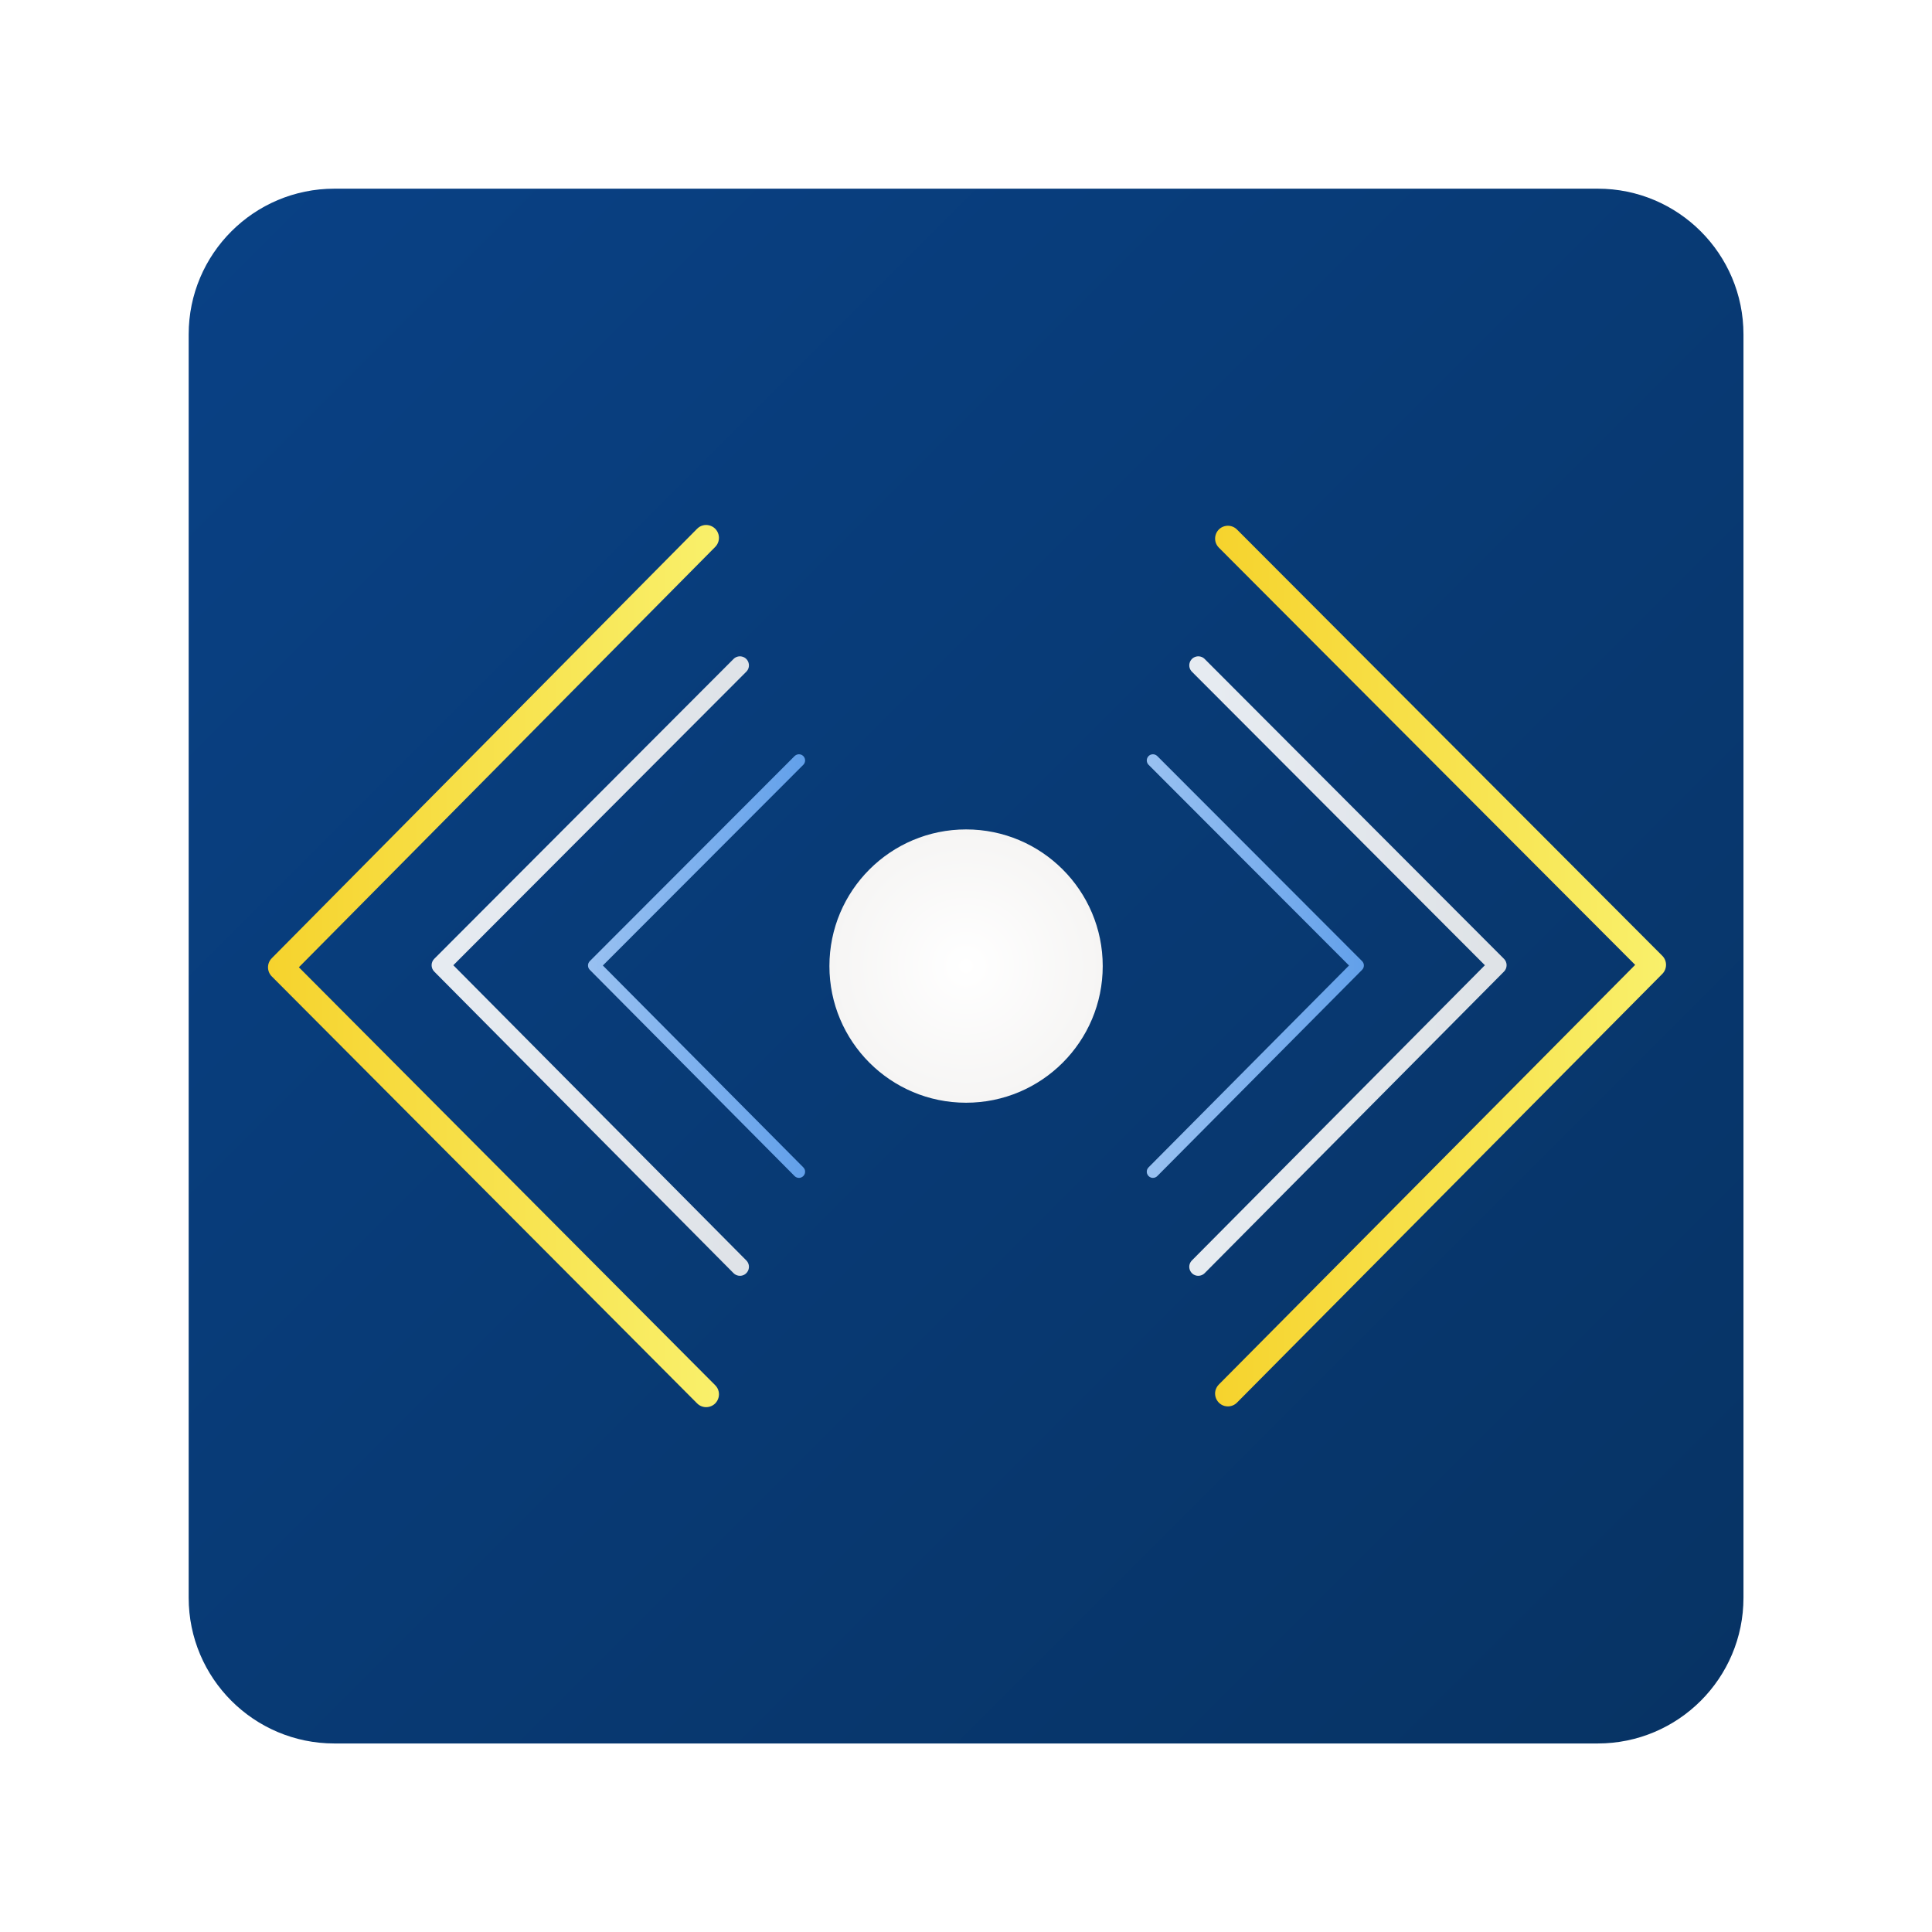
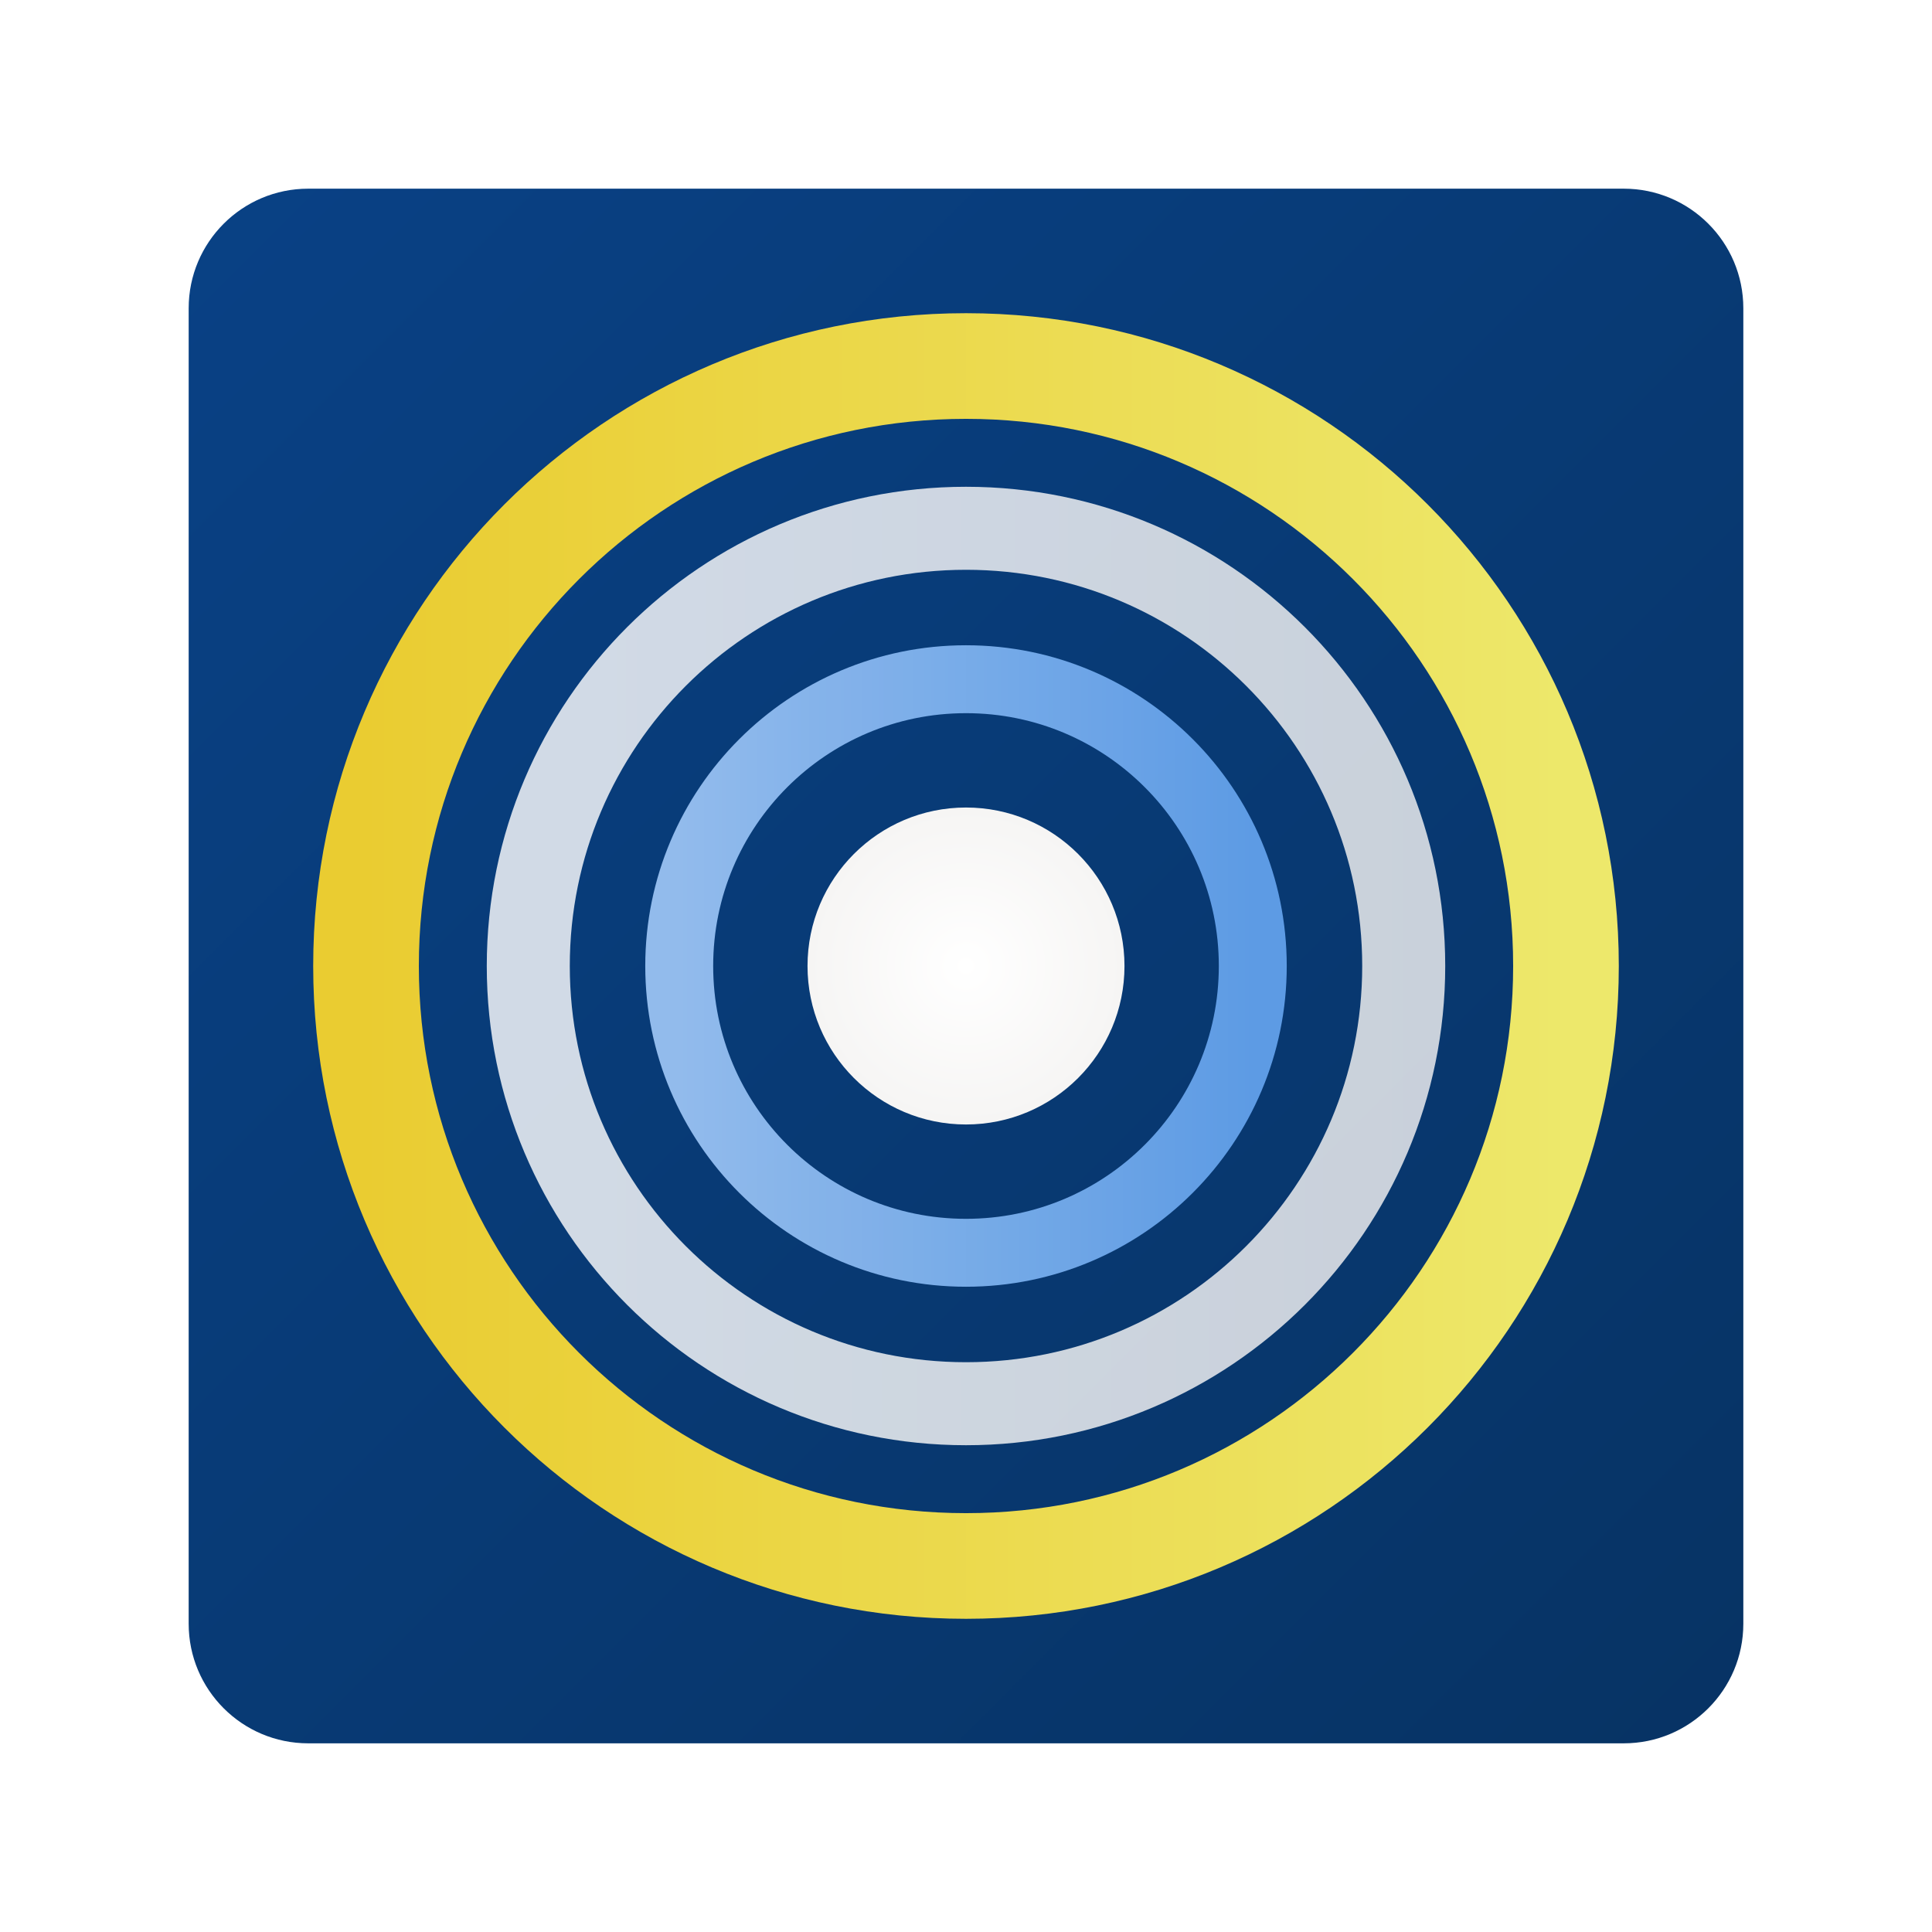
<svg xmlns="http://www.w3.org/2000/svg" width="1024" height="1024" viewBox="0 0 1024 1024">
  <defs>
    <linearGradient id="bgGradient" x1="0%" y1="0%" x2="100%" y2="100%">
      <stop offset="0%" style="stop-color:#094185;stop-opacity:1" />
      <stop offset="100%" style="stop-color:#073364;stop-opacity:1" />
    </linearGradient>
    <linearGradient id="waveGradient1" x1="0%" y1="50%" x2="100%" y2="50%">
      <stop offset="0%" style="stop-color:#f6d32d;stop-opacity:1" />
      <stop offset="100%" style="stop-color:#f9f06b;stop-opacity:1" />
    </linearGradient>
    <linearGradient id="waveGradient2" x1="0%" y1="50%" x2="100%" y2="50%">
      <stop offset="0%" style="stop-color:#ffffff;stop-opacity:0.9" />
      <stop offset="100%" style="stop-color:#f6f5f4;stop-opacity:0.9" />
    </linearGradient>
    <linearGradient id="waveGradient3" x1="0%" y1="50%" x2="100%" y2="50%">
      <stop offset="0%" style="stop-color:#99c1f1;stop-opacity:1" />
      <stop offset="100%" style="stop-color:#62a0ea;stop-opacity:1" />
    </linearGradient>
    <radialGradient id="centerGradient">
      <stop offset="0%" style="stop-color:#ffffff;stop-opacity:1" />
      <stop offset="100%" style="stop-color:#f6f5f4;stop-opacity:1" />
    </radialGradient>
  </defs>
-   <g transform="translate(100, 100) scale(0.804762)">
-     <path fill="url(#bgGradient)" d="M0 96C0 42.98 42.98 0 96 0H928C981.02 0 1024 42.98 1024 96V928C1024 981.02 981.02 1024 928 1024H96C42.98 1024 0 981.02 0 928Z" />
-     <path fill="url(#waveGradient1)" fill-rule="evenodd" d="M340.818 802.5C338.66 802.5 336.507 801.669 334.857 800.019C241.48 706.278 148.103 612.536 54.725 518.795C51.439 515.5 51.431 510.155 54.708 506.85C148.085 412.566 241.463 318.283 334.84 223.999C339.415 219.381 347.254 221.468 348.95 227.754C349.737 230.672 348.914 233.79 346.791 235.933C255.389 328.218 163.987 420.503 72.585 512.788C163.981 604.542 255.377 696.296 346.773 788.051C351.366 792.649 349.279 800.514 343.016 802.208C342.299 802.402 341.56 802.5 340.818 802.5Z" />
-     <path fill="url(#waveGradient1)" fill-rule="evenodd" d="M684.45 802C677.963 802.009 673.9 794.976 677.136 789.342C677.503 788.703 677.952 788.115 678.472 787.593C769.872 695.466 861.271 603.339 952.671 511.212C861.277 419.615 769.883 328.018 678.489 236.421C673.9 231.824 675.997 223.973 682.264 222.288C685.172 221.507 688.275 222.339 690.405 224.472C783.78 318.055 877.155 411.638 970.53 505.221C973.817 508.509 973.823 513.845 970.548 517.151C877.173 611.269 783.797 705.388 690.422 799.506C688.844 801.104 686.693 802.002 684.45 802Z" />
-     <path fill="url(#waveGradient2)" fill-rule="evenodd" d="M664.946 716C660.382 716.006 657.522 711.059 659.799 707.096C660.058 706.646 660.374 706.233 660.739 705.865C725.058 641.059 789.376 576.252 853.695 511.446C789.38 447.012 725.066 382.578 660.751 318.144C657.523 314.911 658.998 309.388 663.408 308.203C665.454 307.653 667.638 308.239 669.137 309.739C734.845 375.57 800.554 441.401 866.262 507.231C868.575 509.544 868.579 513.298 866.274 515.624C800.566 581.831 734.857 648.038 669.149 714.245C668.038 715.37 666.525 716.001 664.946 716Z" />
-     <path fill="url(#waveGradient2)" fill-rule="evenodd" d="M363.054 716C367.618 716.006 370.478 711.059 368.201 707.096C367.942 706.646 367.626 706.233 367.261 705.865C302.942 641.059 238.624 576.252 174.305 511.446C238.62 447.012 302.934 382.578 367.248 318.144C370.477 314.911 369.002 309.388 364.592 308.203C362.546 307.653 360.362 308.239 358.863 309.739C293.155 375.57 227.446 441.401 161.738 507.231C159.425 509.544 159.421 513.298 161.726 515.624C227.434 581.831 293.143 648.038 358.851 714.245C359.962 715.37 361.475 716.001 363.054 716Z" />
-     <path fill="url(#waveGradient3)" fill-rule="evenodd" d="M635.068 651.5C631.945 651.504 629.989 648.121 631.547 645.411C631.724 645.104 631.94 644.821 632.19 644.57C676.197 600.253 720.205 555.937 764.212 511.621C720.208 467.56 676.203 423.498 632.198 379.437C629.989 377.226 630.999 373.449 634.016 372.639C635.416 372.263 636.91 372.663 637.936 373.689C682.894 418.706 727.852 463.722 772.811 508.739C774.394 510.321 774.396 512.888 772.819 514.478C727.861 559.752 682.902 605.026 637.944 650.3C637.184 651.069 636.149 651.501 635.068 651.5Z" />
-     <path fill="url(#waveGradient3)" fill-rule="evenodd" d="M401.932 651.5C405.055 651.504 407.011 648.121 405.453 645.411C405.276 645.104 405.06 644.821 404.81 644.57C360.803 600.253 316.795 555.937 272.788 511.621C316.792 467.56 360.797 423.498 404.802 379.437C407.011 377.226 406.001 373.449 402.984 372.639C401.584 372.263 400.09 372.663 399.064 373.689C354.106 418.706 309.147 463.722 264.189 508.739C262.606 510.321 262.604 512.888 264.181 514.478C309.139 559.752 354.098 605.026 399.056 650.3C399.816 651.069 400.851 651.501 401.932 651.5Z" />
-     <circle cx="512" cy="512" r="90" fill="url(#centerGradient)" />
-   </g>
+   <rect x="100" y="100" width="824" height="824" rx="63.385" fill="url(#bgGradient)" />
+   <circle cx="512" cy="512" r="318" fill="none" stroke="url(#waveGradient1)" stroke-width="56" stroke-linecap="round" opacity="0.95" />
+   <circle cx="512" cy="512" r="232" fill="none" stroke="url(#waveGradient2)" stroke-width="44" stroke-linecap="round" opacity="0.9" />
+   <circle cx="512" cy="512" r="152" fill="none" stroke="url(#waveGradient3)" stroke-width="36" stroke-linecap="round" opacity="0.95" />
+   <circle cx="512" cy="512" r="84" fill="url(#centerGradient)" />
</svg>
